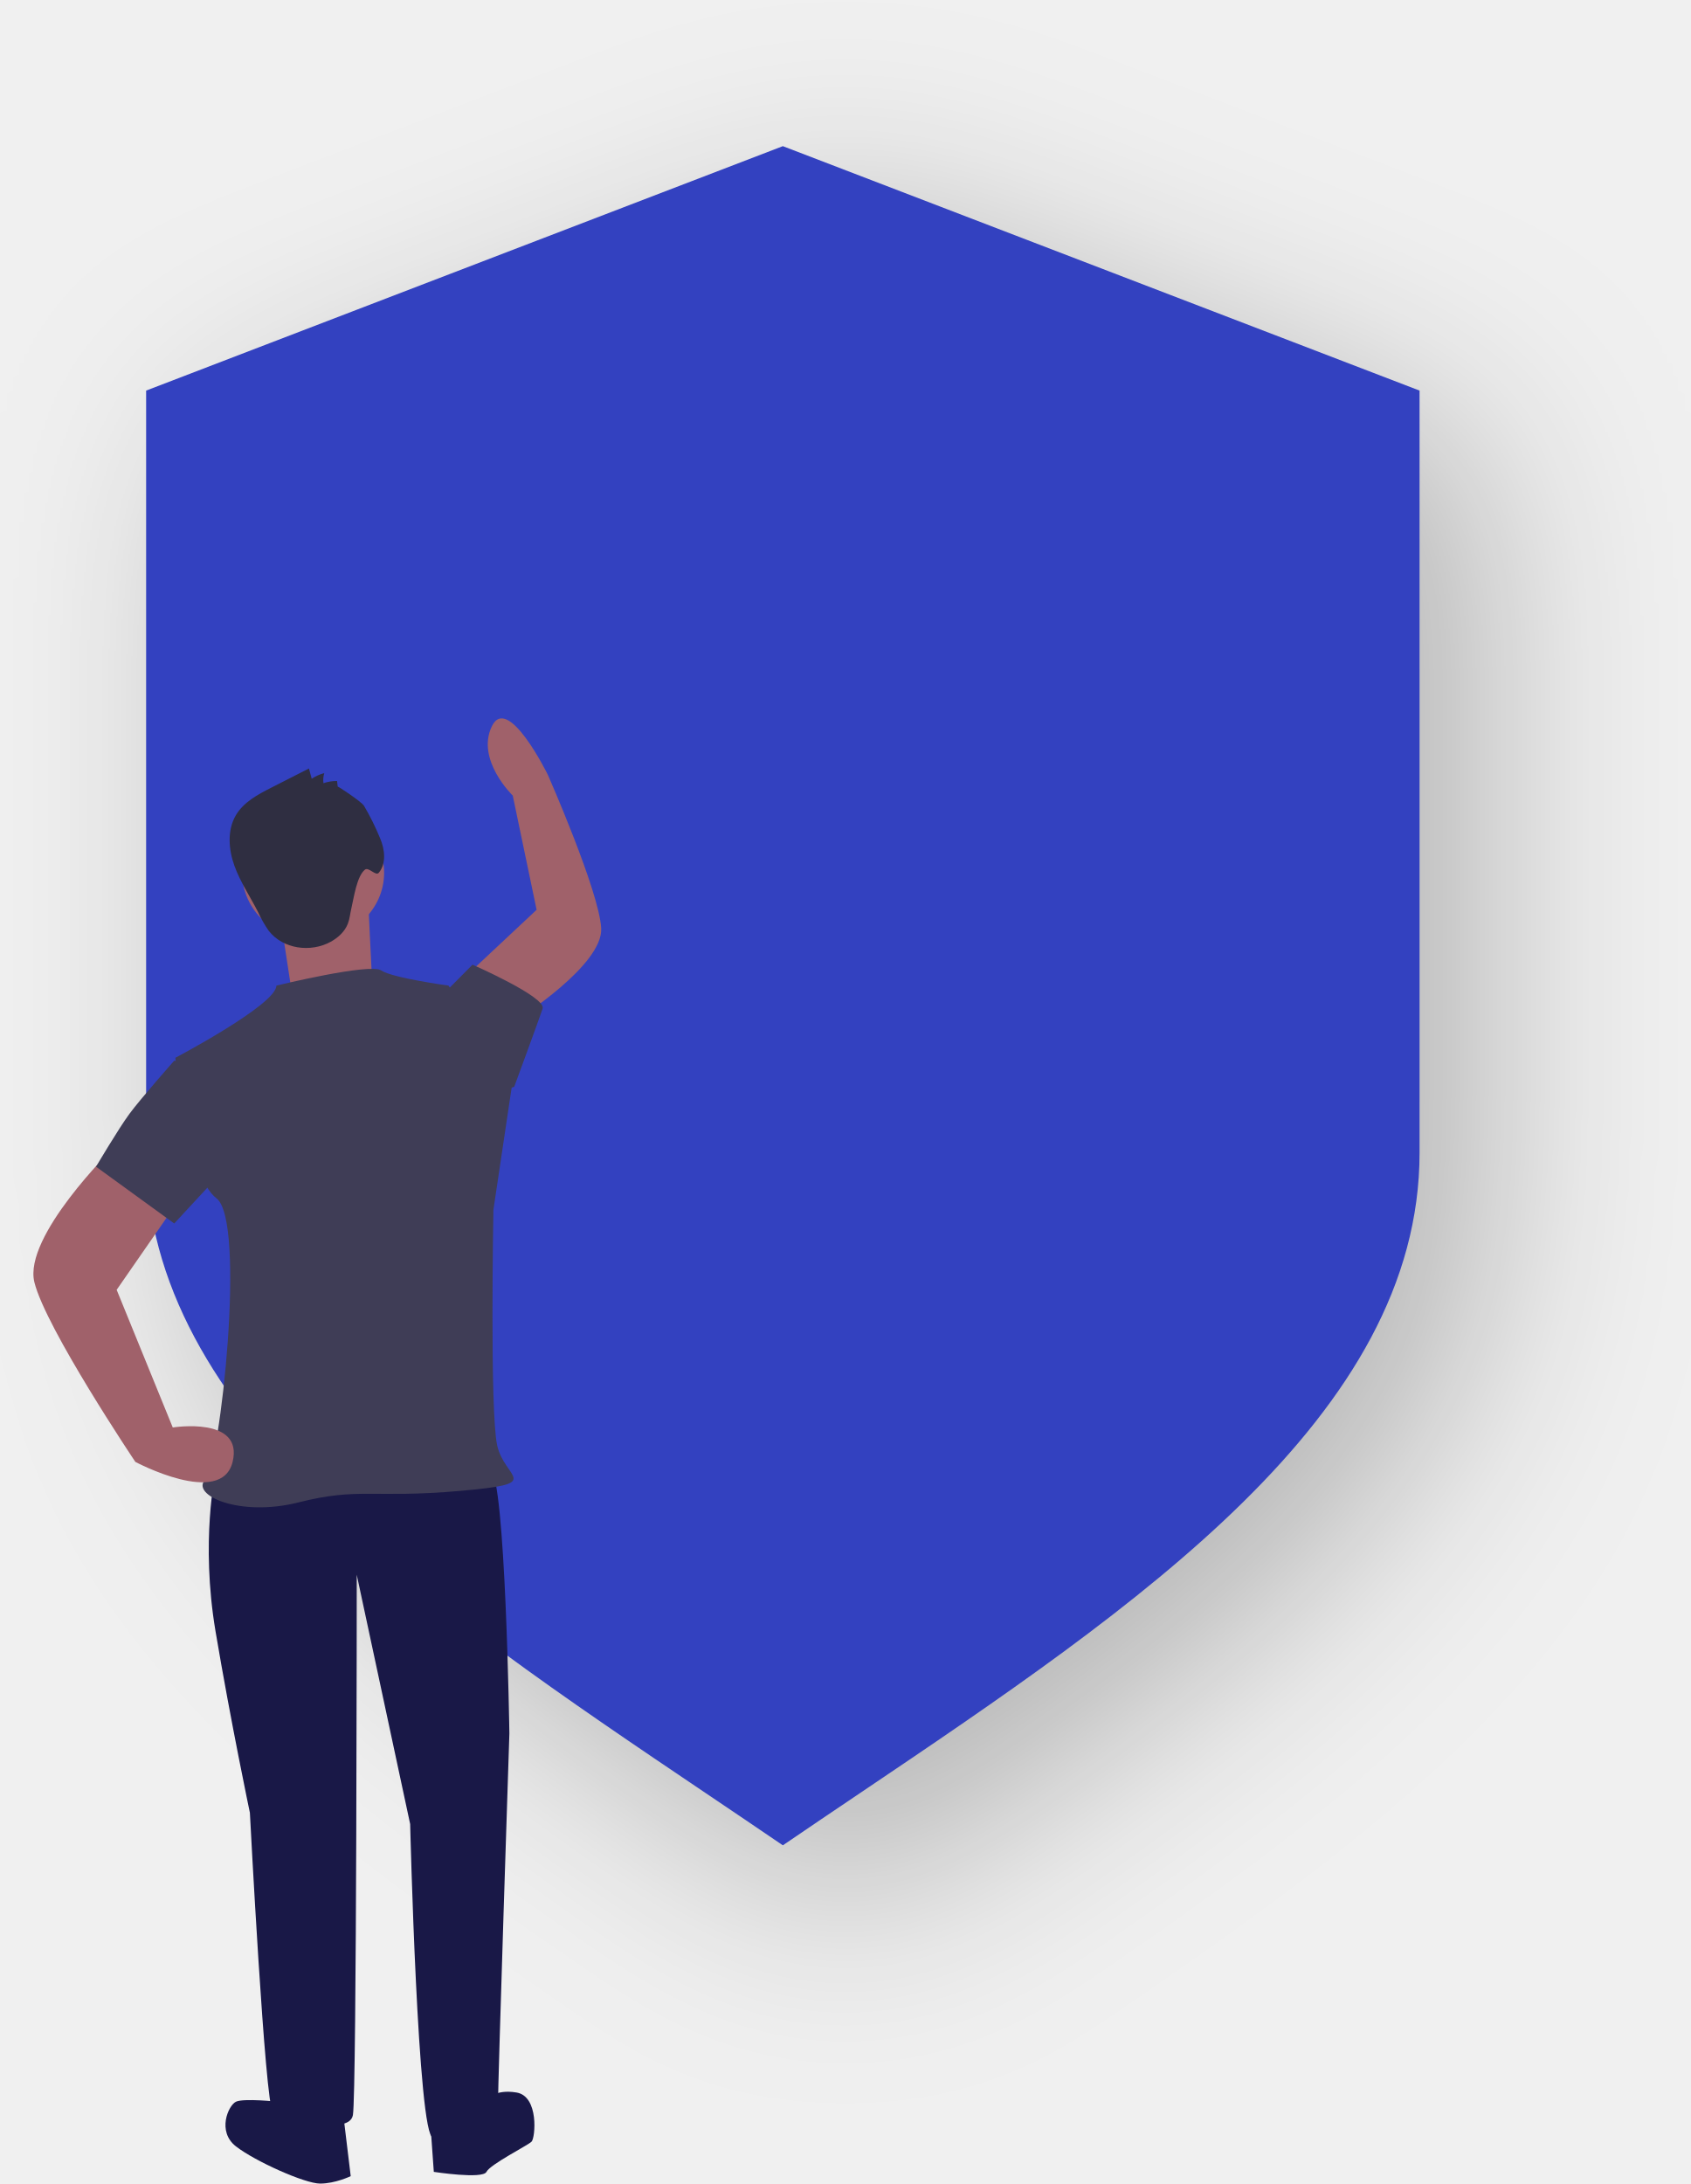
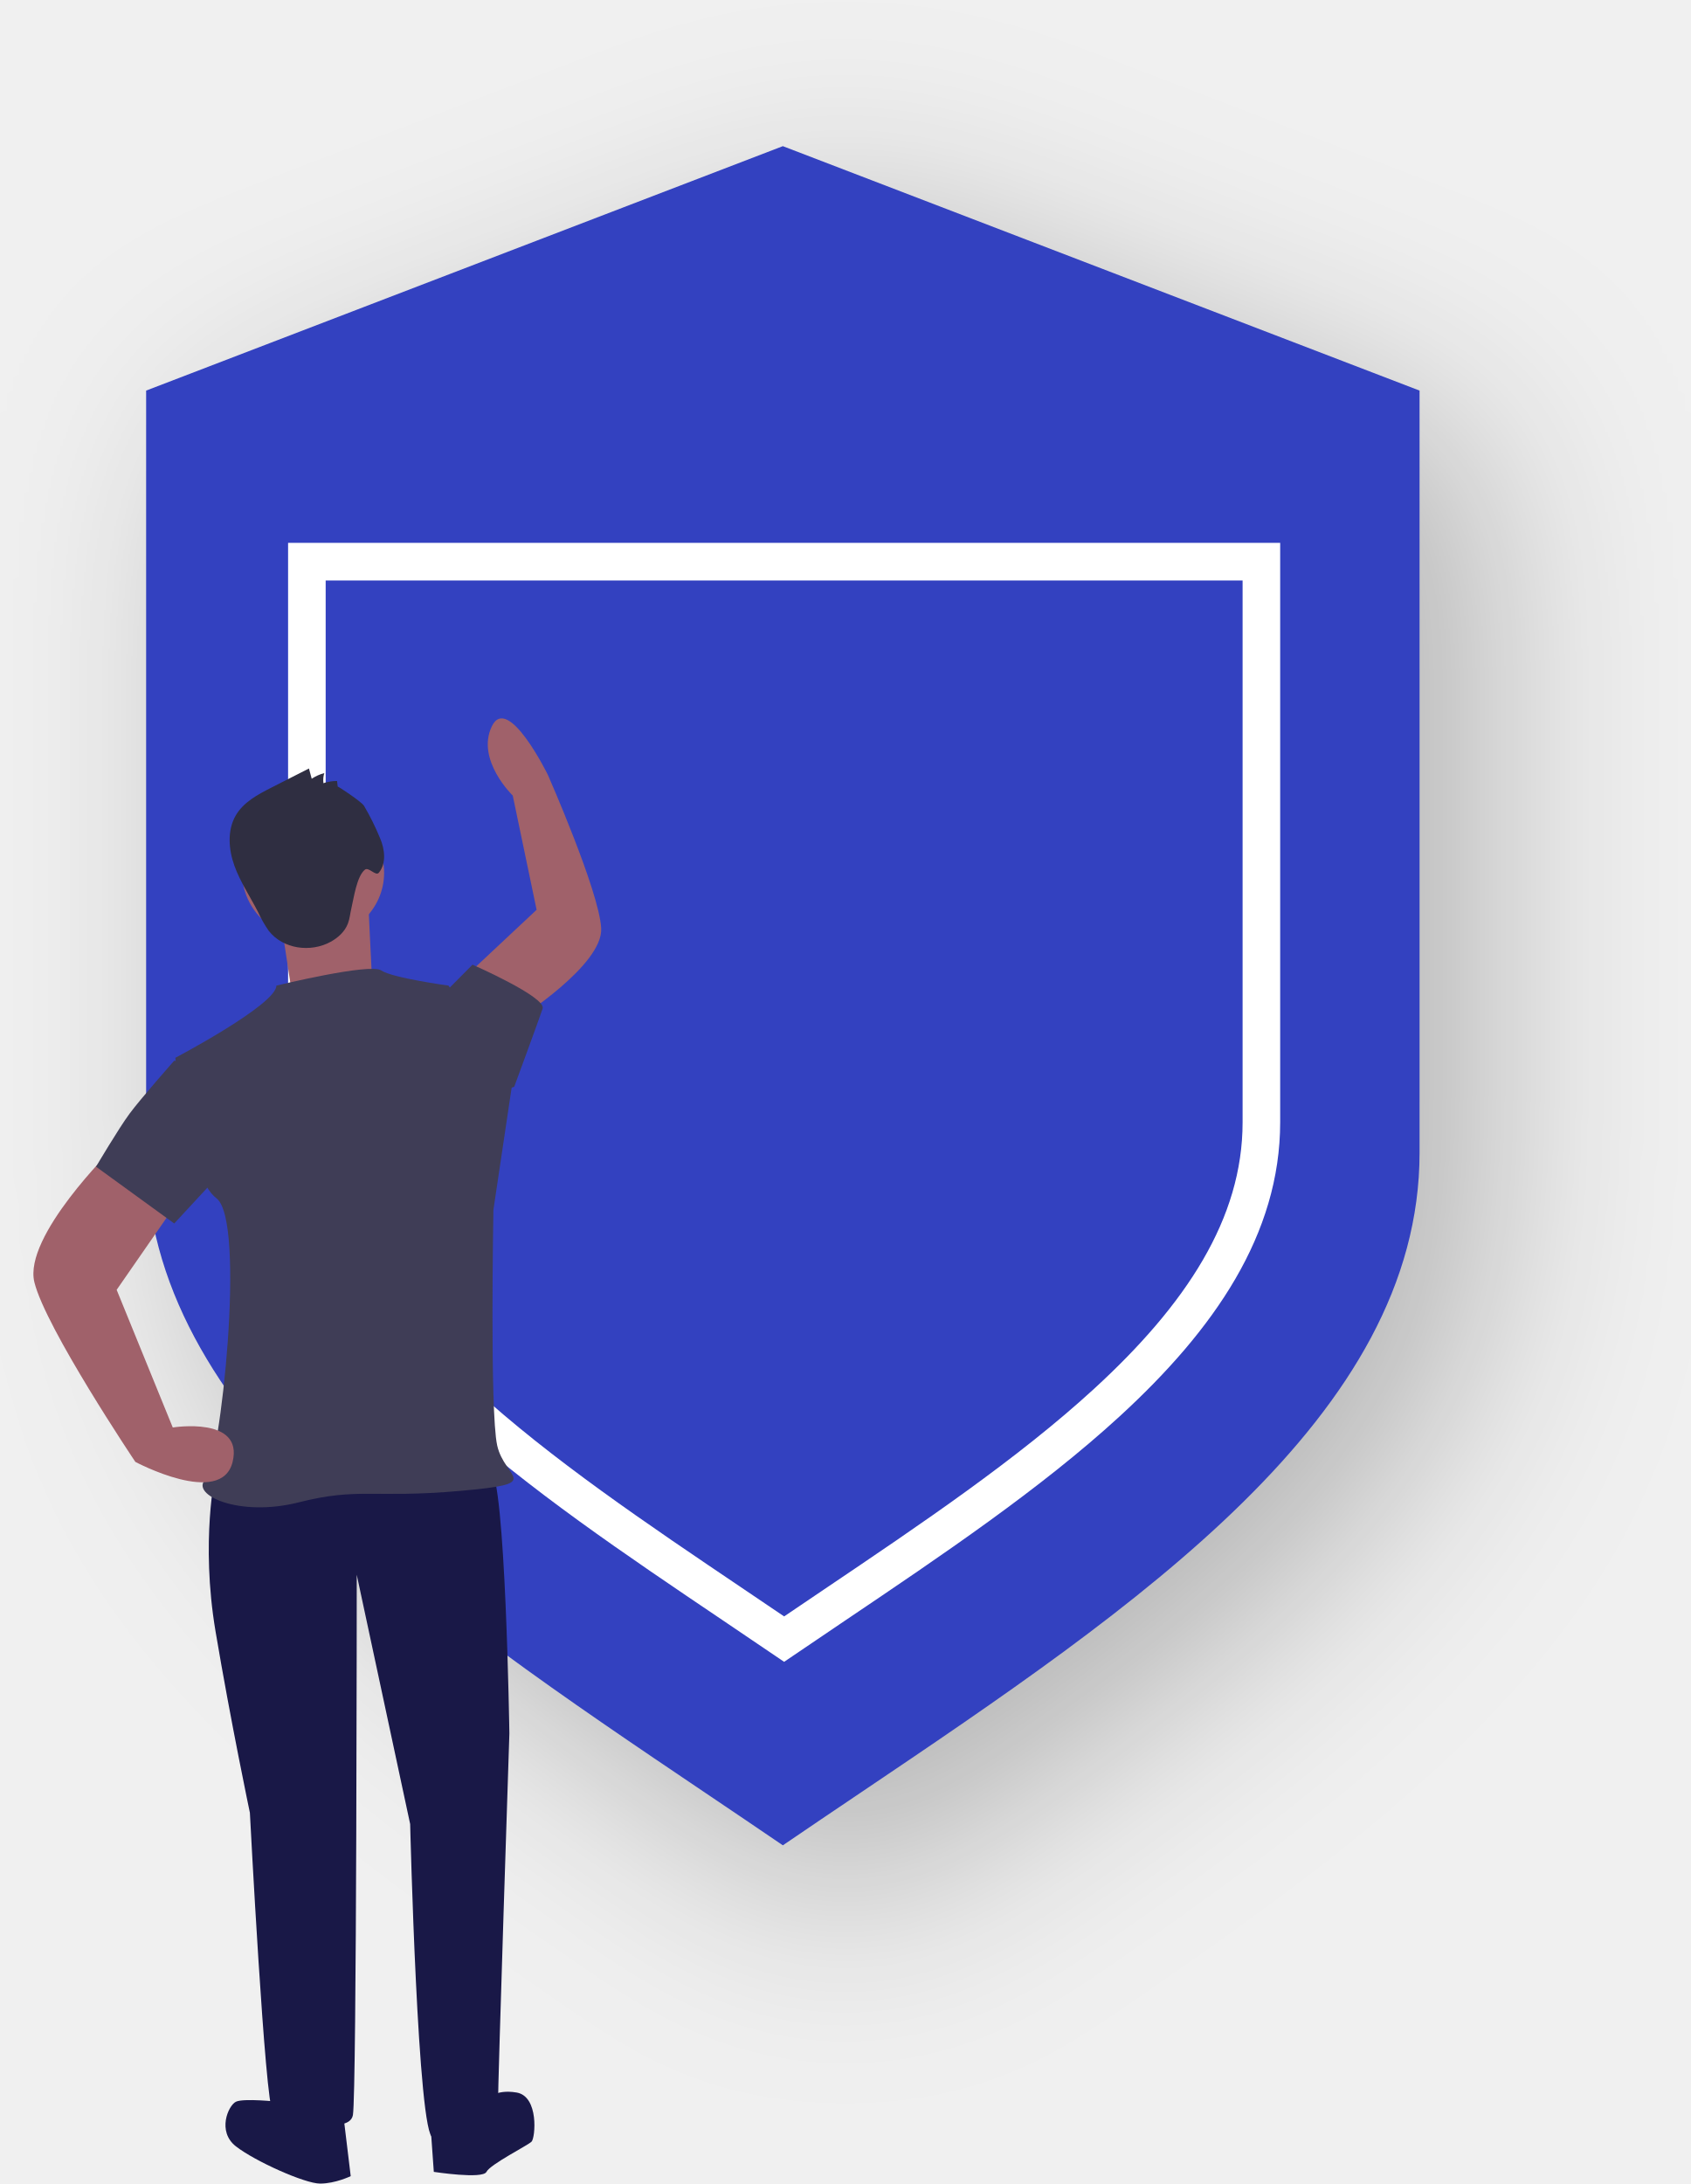
<svg xmlns="http://www.w3.org/2000/svg" width="405" height="523" viewBox="0 0 405 523" fill="none">
  <g filter="url(#filter0_d)">
    <path fill-rule="evenodd" clip-rule="evenodd" d="M187.5 35L35 93.534V158.042V164.724V276.03C35 339.063 102.715 384.702 168.952 429.344C175.166 433.533 181.368 437.713 187.5 441.897C193.632 437.713 199.834 433.533 206.048 429.344C272.285 384.702 340 339.063 340 276.03V164.724V158.042V93.534L187.5 35Z" fill="#3341C0" />
  </g>
+   <path d="M302.114 134.5V268.736C302.114 293.69 287.477 315.371 265.054 335.92C246.486 352.936 223.214 368.624 199.837 384.382C195.822 387.088 191.805 389.796 187.807 392.514C183.81 389.796 179.792 387.088 175.777 384.382C152.4 368.624 129.128 352.936 110.561 335.92C88.138 315.371 73.5 293.69 73.5 268.736V134.5H302.114Z" stroke="white" stroke-width="9" />
  <path d="M59.85 351.768L51.625 352.673C51.625 352.673 47.969 368.958 51.625 390.671C55.281 412.384 59.85 434.097 59.85 434.097C59.85 434.097 63.506 504.664 65.334 505.569C67.162 506.474 83.614 511.902 84.528 506.474C85.442 501.046 85.442 377.1 85.442 377.1L98.237 436.811C98.237 436.811 100.065 511.902 103.721 511.902C107.377 511.902 119.258 510.997 119.258 504.664C119.258 498.331 122 415.098 122 415.098C122 415.098 121.086 353.577 117.43 351.768C113.774 349.959 59.85 351.768 59.85 351.768Z" fill="#191847" />
  <path d="M66.588 503.301C66.588 503.301 58.34 502.41 56.508 503.301C54.675 504.192 51.925 510.427 56.508 513.99C61.09 517.553 73.003 522.898 76.669 522.898C80.334 522.898 84 521.116 84 521.116L82.167 505.973L66.588 503.301Z" fill="#191847" />
  <path d="M103 507.425L103.901 520.094C103.901 520.094 115.61 521.904 116.511 520.094C117.411 518.284 126.418 513.76 127.319 512.855C128.22 511.95 129.121 501.996 123.716 501.091C118.312 500.186 116.511 502.901 116.511 502.901L103 507.425Z" fill="#191847" />
  <path d="M124.071 244.005C124.071 244.005 144.464 231.133 143.992 222.29C143.52 213.447 131.226 185.564 131.226 185.564C131.226 185.564 121.609 165.938 117.785 173.959C113.962 181.98 122.81 190.518 122.81 190.518L128.522 217.87L113 232.403L124.071 244.005Z" fill="#A0616A" />
  <path d="M75 225.013C84.389 225.013 92 217.852 92 209.019C92 200.186 84.389 193.025 75 193.025C65.611 193.025 58 200.186 58 209.019C58 217.852 65.611 225.013 75 225.013Z" fill="#A0616A" />
  <path d="M67 218.756L69.64 236.008L89 232.376C89 232.376 88.12 215.125 88.12 213.309C88.12 211.493 67 218.756 67 218.756Z" fill="#A0616A" />
  <path d="M66.198 236.021C66.198 236.021 88.604 230.561 91.293 232.381C93.981 234.201 107.425 236.021 107.425 236.021L122.661 259.677L118.179 289.702C118.179 289.702 117.283 337.923 119.076 346.112C120.868 354.301 130.727 355.211 110.113 357.03C89.5 358.85 85.915 356.12 71.576 359.76C57.236 363.399 45.585 357.94 49.17 354.301C52.755 350.661 59.028 292.431 51.858 286.972C44.689 281.513 42 253.308 42 253.308C42 253.308 66.198 240.57 66.198 236.021Z" fill="#3F3D56" />
  <path d="M105 239.236L107.724 236.494L113.171 231.01C113.171 231.01 130.874 238.779 129.966 241.52C129.058 244.262 123.157 260.256 123.157 260.256L114.987 262.998L105 239.236Z" fill="#3F3D56" />
  <path d="M80.889 188.367L80.722 187.021C79.617 187.015 78.518 187.193 77.468 187.549C77.36 186.738 77.429 185.912 77.668 185.131C76.601 185.415 75.584 185.871 74.656 186.484L73.999 184.028L64.966 188.626C61.724 190.276 58.305 192.09 56.452 195.295C54.386 198.869 54.745 203.461 56.158 207.359C57.57 211.257 59.917 214.707 61.799 218.387C62.513 219.97 63.372 221.479 64.362 222.894C67.772 227.284 74.409 228.171 79.216 225.521C80.99 224.543 82.602 223.082 83.332 221.147C83.768 219.99 83.868 218.73 84.154 217.524C84.748 215.016 85.439 209.838 87.411 208.251C88.279 207.552 90 209.867 90.72 209.007C92.568 206.798 92.18 203.39 91.032 200.721C89.93 198.04 88.642 195.445 87.178 192.956C86.558 191.956 80.869 188.205 80.889 188.367Z" fill="#2F2E41" />
  <path d="M27.045 274.993C27.045 274.993 5.545 296.054 8.232 307.042C10.92 318.03 32.42 350.079 32.42 350.079C32.42 350.079 53.025 361.067 55.712 350.079C58.4 339.091 41.379 341.838 41.379 341.838L27.941 308.873L43.17 286.897L27.045 274.993Z" fill="#A0616A" />
  <path d="M52.432 255.815L41.73 254.001C41.73 254.001 33.703 263.068 31.027 266.694C28.351 270.321 23 279.387 23 279.387L41.73 292.986L56 277.574L52.432 255.815Z" fill="#3F3D56" />
  <defs>
    <filter id="filter0_d" x="0" y="0" width="405" height="506.897" filterUnits="userSpaceOnUse" color-interpolation-filters="sRGB">
      <feFlood flood-opacity="0" result="BackgroundImageFix" />
      <feColorMatrix in="SourceAlpha" type="matrix" values="0 0 0 0 0 0 0 0 0 0 0 0 0 0 0 0 0 0 127 0" />
      <feOffset dx="15" dy="15" />
      <feGaussianBlur stdDeviation="25" />
      <feColorMatrix type="matrix" values="0 0 0 0 0 0 0 0 0 0 0 0 0 0 0 0 0 0 0.25 0" />
      <feBlend mode="normal" in2="BackgroundImageFix" result="effect1_dropShadow" />
      <feBlend mode="normal" in="SourceGraphic" in2="effect1_dropShadow" result="shape" />
    </filter>
  </defs>
</svg>
